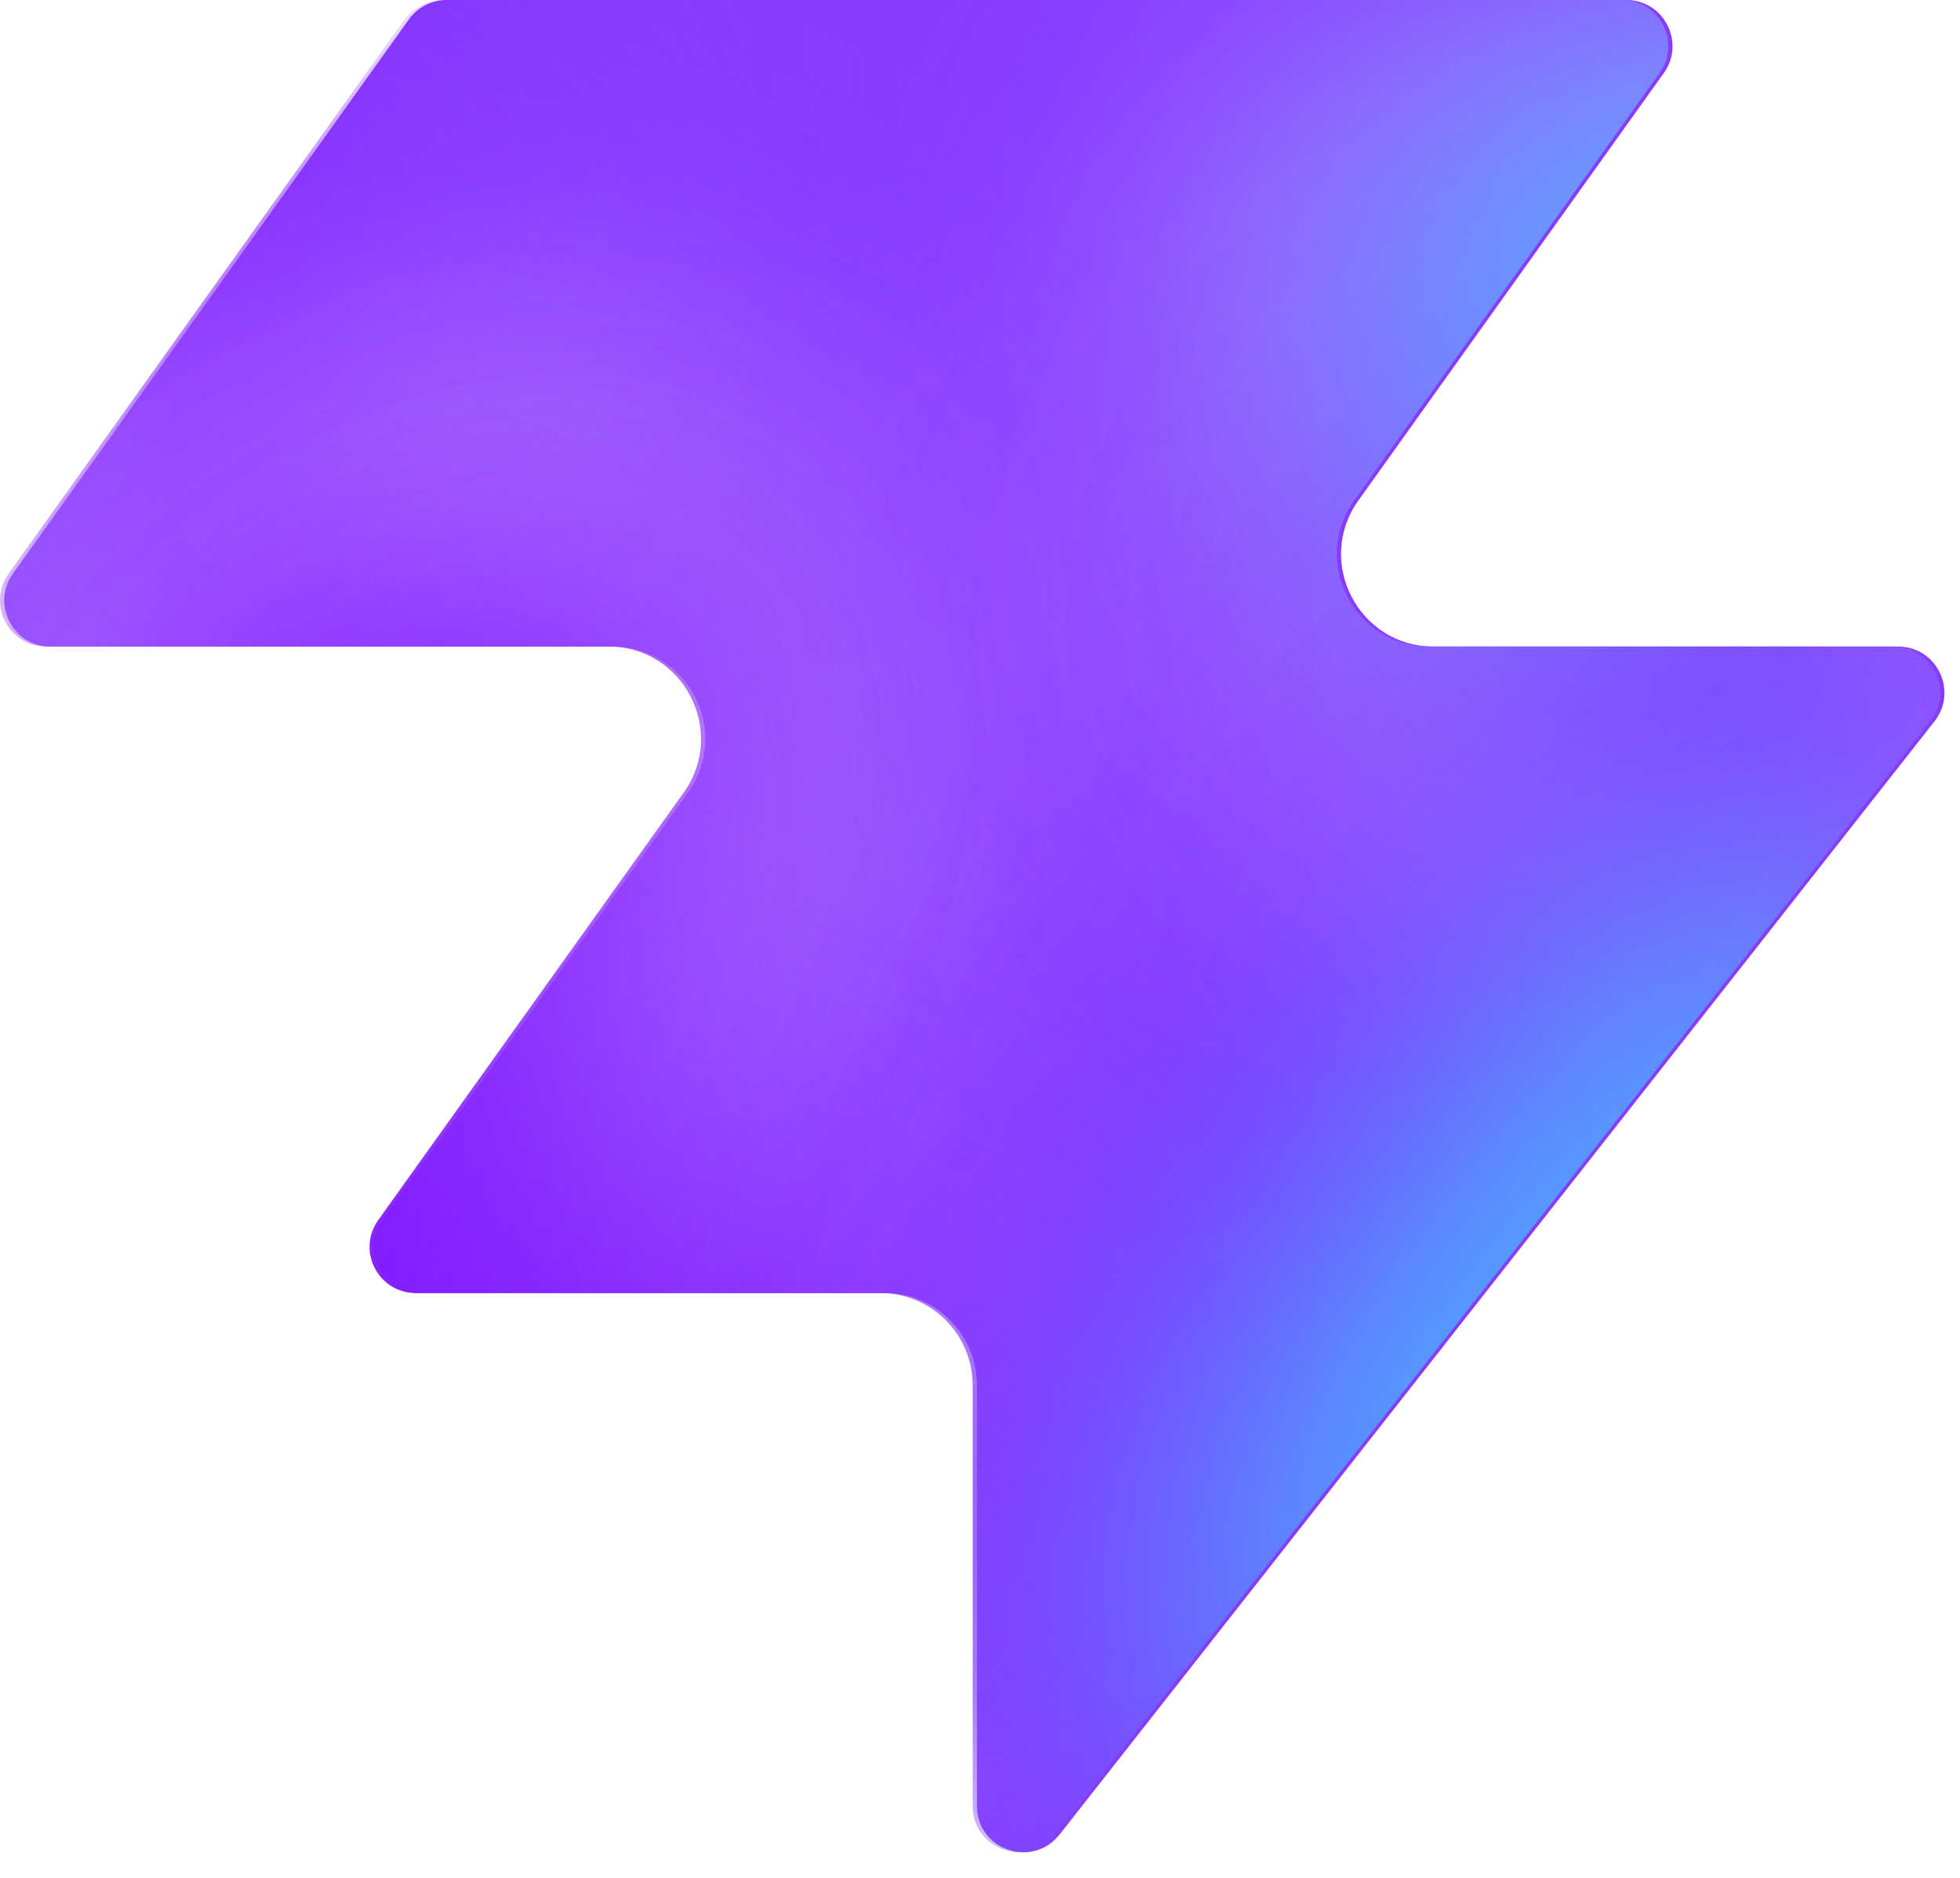
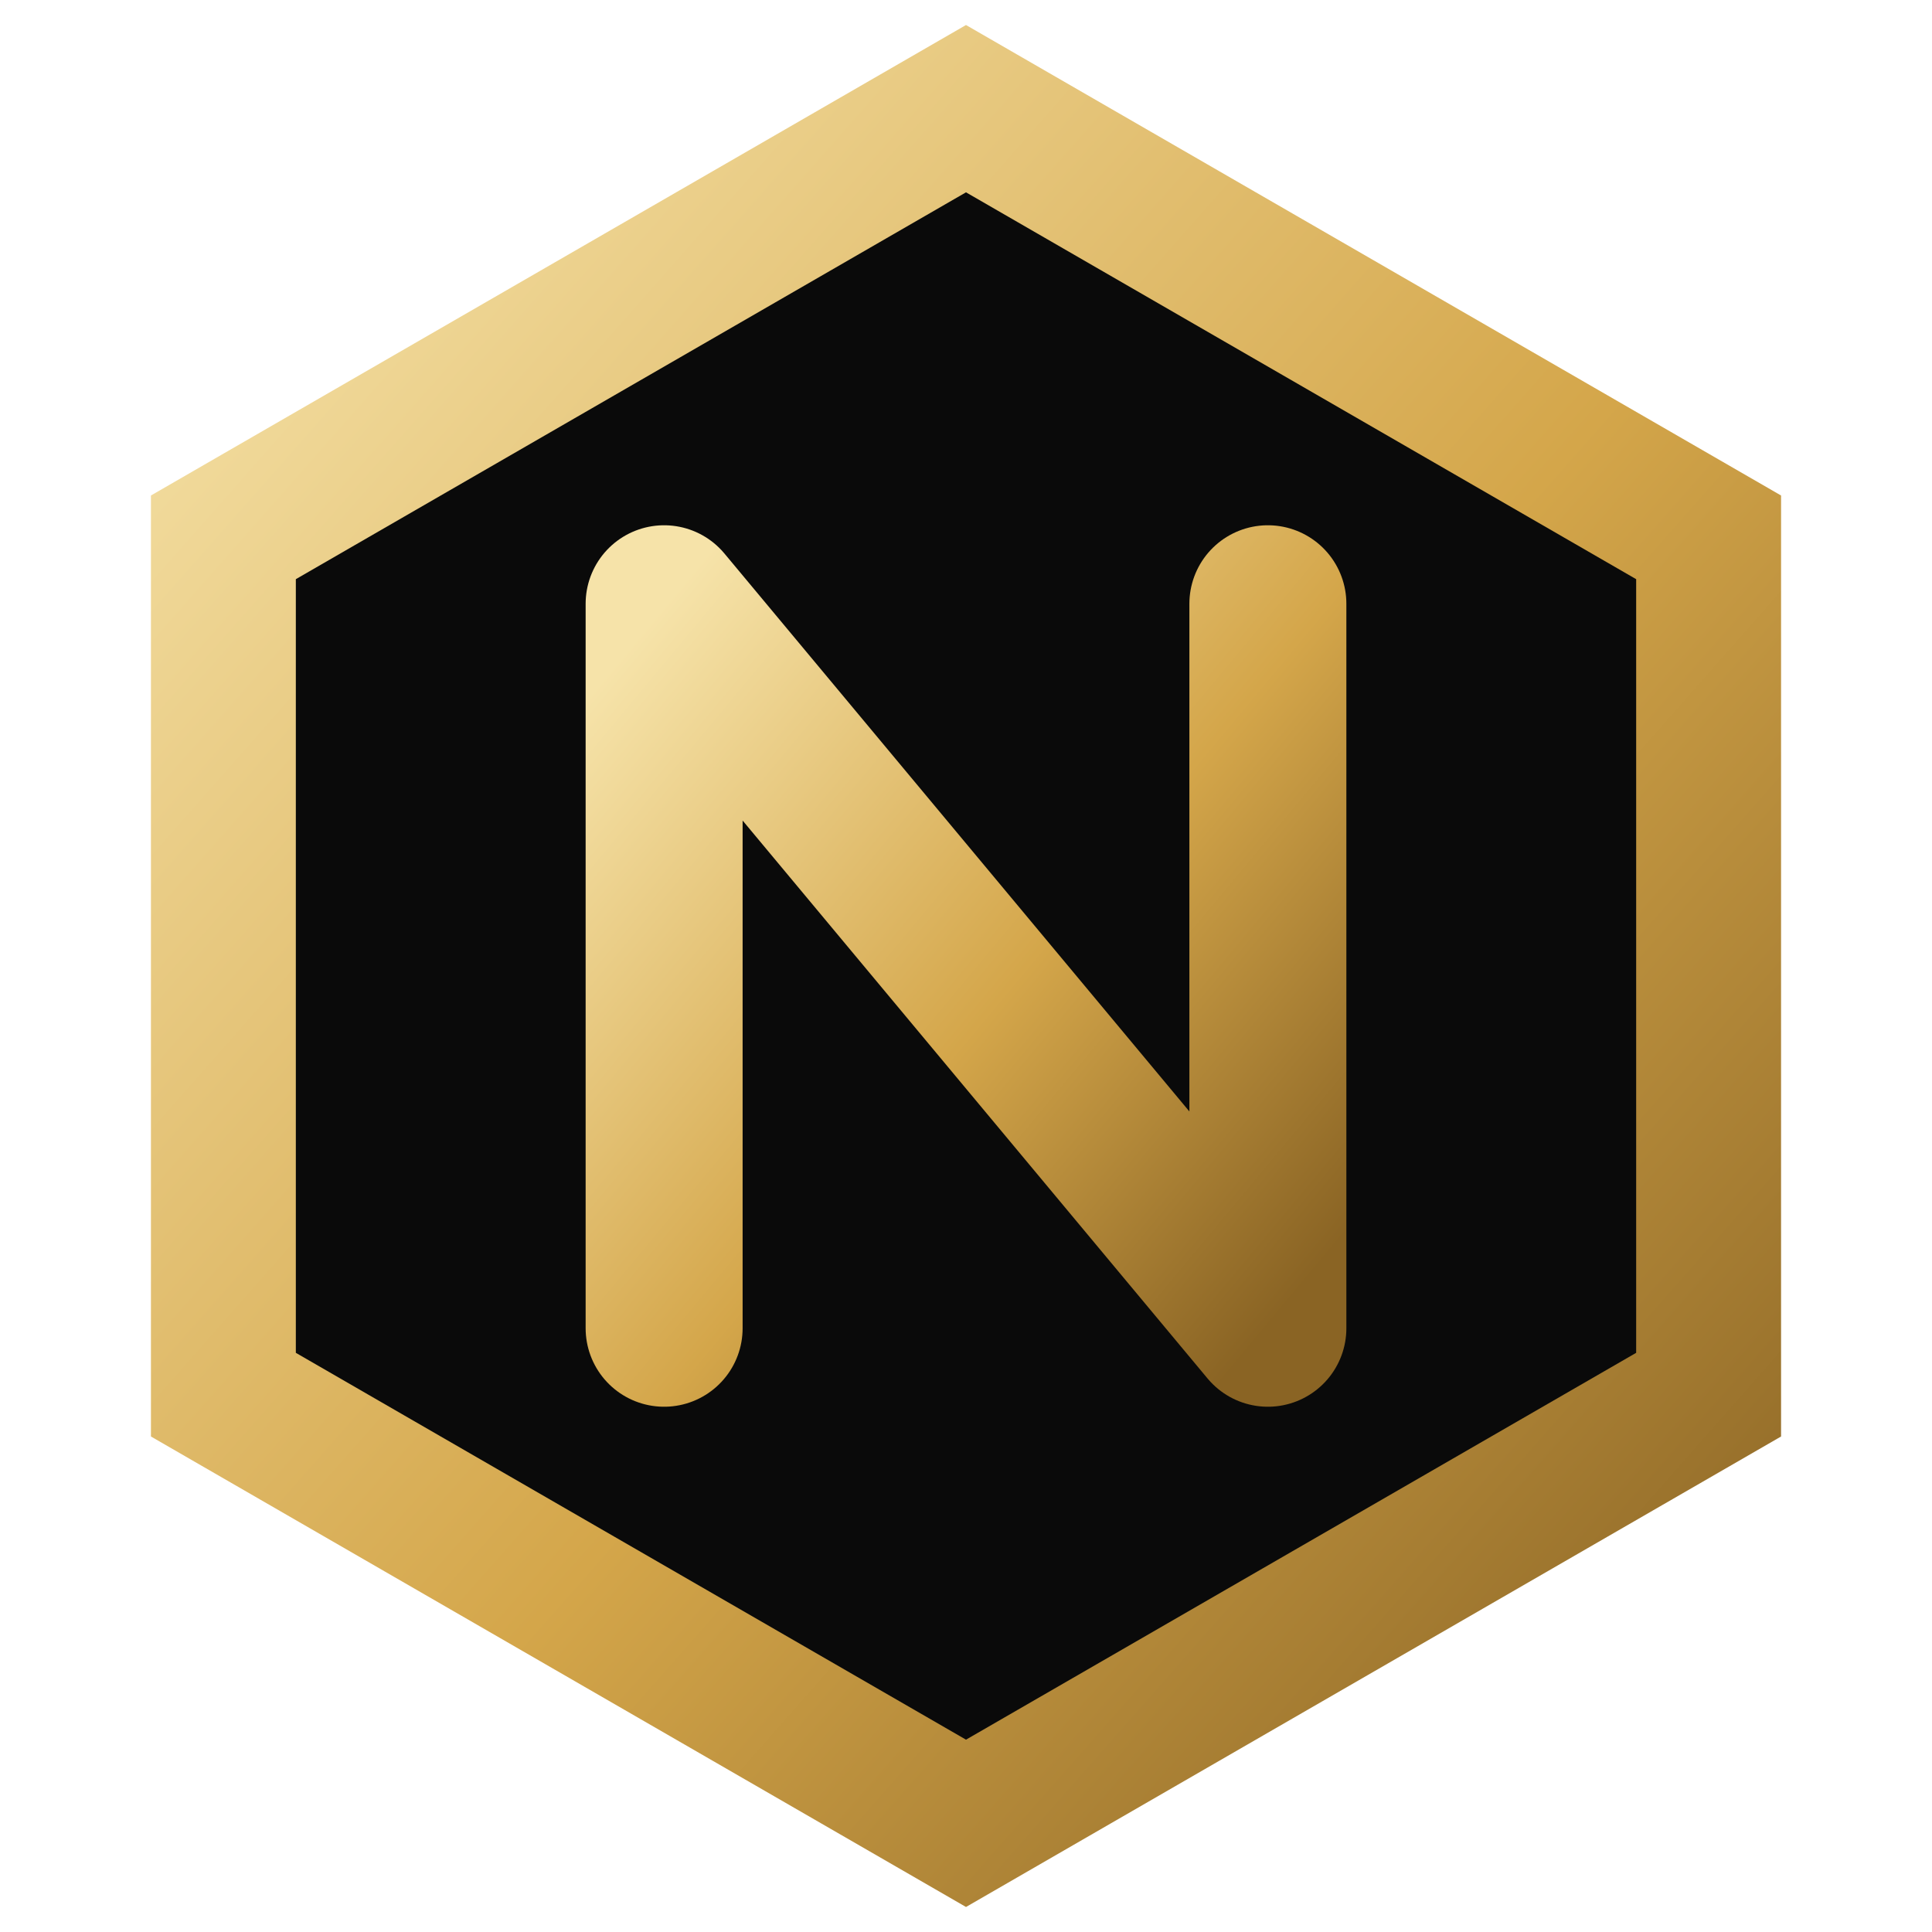
- <svg xmlns="http://www.w3.org/2000/svg" width="48" height="46" fill="none" viewBox="0 0 48 46">
-   <path fill="#863bff" d="M25.946 44.938c-.664.845-2.021.375-2.021-.698V33.937a2.26 2.26 0 0 0-2.262-2.262H10.287c-.92 0-1.456-1.04-.92-1.788l7.48-10.471c1.07-1.497 0-3.578-1.842-3.578H1.237c-.92 0-1.456-1.04-.92-1.788L10.013.474c.214-.297.556-.474.92-.474h28.894c.92 0 1.456 1.04.92 1.788l-7.48 10.471c-1.07 1.498 0 3.579 1.842 3.579h11.377c.943 0 1.473 1.088.89 1.83L25.947 44.94z" style="fill:#863bff;fill:color(display-p3 .525 .23 1);fill-opacity:1" />
-   <mask id="a" width="48" height="46" x="0" y="0" maskUnits="userSpaceOnUse" style="mask-type:alpha">
-     <path fill="#000" d="M25.842 44.938c-.664.844-2.021.375-2.021-.698V33.937a2.26 2.26 0 0 0-2.262-2.262H10.183c-.92 0-1.456-1.04-.92-1.788l7.48-10.471c1.07-1.498 0-3.579-1.842-3.579H1.133c-.92 0-1.456-1.04-.92-1.787L9.91.473c.214-.297.556-.474.92-.474h28.894c.92 0 1.456 1.04.92 1.788l-7.48 10.471c-1.07 1.498 0 3.578 1.842 3.578h11.377c.943 0 1.473 1.088.89 1.832L25.843 44.94z" style="fill:#000;fill-opacity:1" />
-   </mask>
-   <g mask="url(#a)">
-     <g filter="url(#b)">
-       <ellipse cx="5.508" cy="14.704" fill="#ede6ff" rx="5.508" ry="14.704" style="fill:#ede6ff;fill:color(display-p3 .927 .903 1);fill-opacity:1" transform="matrix(.00324 1 1 -.00324 -4.47 31.516)" />
-     </g>
-     <g filter="url(#c)">
-       <ellipse cx="10.399" cy="29.851" fill="#ede6ff" rx="10.399" ry="29.851" style="fill:#ede6ff;fill:color(display-p3 .927 .903 1);fill-opacity:1" transform="matrix(.00324 1 1 -.00324 -39.328 7.883)" />
-     </g>
-     <g filter="url(#d)">
-       <ellipse cx="5.508" cy="30.487" fill="#7e14ff" rx="5.508" ry="30.487" style="fill:#7e14ff;fill:color(display-p3 .492 .077 1);fill-opacity:1" transform="rotate(89.814 -25.913 -14.639)scale(1 -1)" />
-     </g>
-     <g filter="url(#e)">
-       <ellipse cx="5.508" cy="30.599" fill="#7e14ff" rx="5.508" ry="30.599" style="fill:#7e14ff;fill:color(display-p3 .492 .077 1);fill-opacity:1" transform="rotate(89.814 -32.644 -3.334)scale(1 -1)" />
-     </g>
-     <g filter="url(#f)">
-       <ellipse cx="5.508" cy="30.599" fill="#7e14ff" rx="5.508" ry="30.599" style="fill:#7e14ff;fill:color(display-p3 .492 .077 1);fill-opacity:1" transform="matrix(.00324 1 1 -.00324 -34.34 30.47)" />
-     </g>
-     <g filter="url(#g)">
-       <ellipse cx="14.072" cy="22.078" fill="#ede6ff" rx="14.072" ry="22.078" style="fill:#ede6ff;fill:color(display-p3 .927 .903 1);fill-opacity:1" transform="rotate(93.35 24.506 48.493)scale(-1 1)" />
-     </g>
-     <g filter="url(#h)">
-       <ellipse cx="3.47" cy="21.501" fill="#7e14ff" rx="3.47" ry="21.501" style="fill:#7e14ff;fill:color(display-p3 .492 .077 1);fill-opacity:1" transform="rotate(89.009 28.708 47.59)scale(-1 1)" />
-     </g>
-     <g filter="url(#i)">
-       <ellipse cx="3.47" cy="21.501" fill="#7e14ff" rx="3.47" ry="21.501" style="fill:#7e14ff;fill:color(display-p3 .492 .077 1);fill-opacity:1" transform="rotate(89.009 28.708 47.59)scale(-1 1)" />
-     </g>
-     <g filter="url(#j)">
-       <ellipse cx=".387" cy="8.972" fill="#7e14ff" rx="4.407" ry="29.108" style="fill:#7e14ff;fill:color(display-p3 .492 .077 1);fill-opacity:1" transform="rotate(39.51 .387 8.972)" />
-     </g>
-     <g filter="url(#k)">
-       <ellipse cx="47.523" cy="-6.092" fill="#7e14ff" rx="4.407" ry="29.108" style="fill:#7e14ff;fill:color(display-p3 .492 .077 1);fill-opacity:1" transform="rotate(37.892 47.523 -6.092)" />
-     </g>
-     <g filter="url(#l)">
-       <ellipse cx="41.412" cy="6.333" fill="#47bfff" rx="5.971" ry="9.665" style="fill:#47bfff;fill:color(display-p3 .28 .748 1);fill-opacity:1" transform="rotate(37.892 41.412 6.333)" />
-     </g>
-     <g filter="url(#m)">
-       <ellipse cx="-1.879" cy="38.332" fill="#7e14ff" rx="4.407" ry="29.108" style="fill:#7e14ff;fill:color(display-p3 .492 .077 1);fill-opacity:1" transform="rotate(37.892 -1.88 38.332)" />
-     </g>
-     <g filter="url(#n)">
-       <ellipse cx="-1.879" cy="38.332" fill="#7e14ff" rx="4.407" ry="29.108" style="fill:#7e14ff;fill:color(display-p3 .492 .077 1);fill-opacity:1" transform="rotate(37.892 -1.88 38.332)" />
-     </g>
-     <g filter="url(#o)">
-       <ellipse cx="35.651" cy="29.907" fill="#7e14ff" rx="4.407" ry="29.108" style="fill:#7e14ff;fill:color(display-p3 .492 .077 1);fill-opacity:1" transform="rotate(37.892 35.651 29.907)" />
-     </g>
-     <g filter="url(#p)">
-       <ellipse cx="38.418" cy="32.4" fill="#47bfff" rx="5.971" ry="15.297" style="fill:#47bfff;fill:color(display-p3 .28 .748 1);fill-opacity:1" transform="rotate(37.892 38.418 32.4)" />
-     </g>
-   </g>
+ <svg xmlns="http://www.w3.org/2000/svg" viewBox="0 0 32 32">
  <defs>
-     <filter id="b" width="60.045" height="41.654" x="-19.77" y="16.149" color-interpolation-filters="sRGB" filterUnits="userSpaceOnUse">
-       <feFlood flood-opacity="0" result="BackgroundImageFix" />
-       <feBlend in="SourceGraphic" in2="BackgroundImageFix" result="shape" />
-       <feGaussianBlur result="effect1_foregroundBlur_2002_17158" stdDeviation="7.659" />
-     </filter>
-     <filter id="c" width="90.34" height="51.437" x="-54.613" y="-7.533" color-interpolation-filters="sRGB" filterUnits="userSpaceOnUse">
-       <feFlood flood-opacity="0" result="BackgroundImageFix" />
-       <feBlend in="SourceGraphic" in2="BackgroundImageFix" result="shape" />
-       <feGaussianBlur result="effect1_foregroundBlur_2002_17158" stdDeviation="7.659" />
-     </filter>
-     <filter id="d" width="79.355" height="29.4" x="-49.64" y="2.03" color-interpolation-filters="sRGB" filterUnits="userSpaceOnUse">
-       <feFlood flood-opacity="0" result="BackgroundImageFix" />
-       <feBlend in="SourceGraphic" in2="BackgroundImageFix" result="shape" />
-       <feGaussianBlur result="effect1_foregroundBlur_2002_17158" stdDeviation="4.596" />
-     </filter>
-     <filter id="e" width="79.579" height="29.4" x="-45.045" y="20.029" color-interpolation-filters="sRGB" filterUnits="userSpaceOnUse">
-       <feFlood flood-opacity="0" result="BackgroundImageFix" />
-       <feBlend in="SourceGraphic" in2="BackgroundImageFix" result="shape" />
-       <feGaussianBlur result="effect1_foregroundBlur_2002_17158" stdDeviation="4.596" />
-     </filter>
-     <filter id="f" width="79.579" height="29.4" x="-43.513" y="21.178" color-interpolation-filters="sRGB" filterUnits="userSpaceOnUse">
-       <feFlood flood-opacity="0" result="BackgroundImageFix" />
-       <feBlend in="SourceGraphic" in2="BackgroundImageFix" result="shape" />
-       <feGaussianBlur result="effect1_foregroundBlur_2002_17158" stdDeviation="4.596" />
-     </filter>
-     <filter id="g" width="74.749" height="58.852" x="15.756" y="-17.901" color-interpolation-filters="sRGB" filterUnits="userSpaceOnUse">
-       <feFlood flood-opacity="0" result="BackgroundImageFix" />
-       <feBlend in="SourceGraphic" in2="BackgroundImageFix" result="shape" />
-       <feGaussianBlur result="effect1_foregroundBlur_2002_17158" stdDeviation="7.659" />
-     </filter>
-     <filter id="h" width="61.377" height="25.362" x="23.548" y="2.284" color-interpolation-filters="sRGB" filterUnits="userSpaceOnUse">
-       <feFlood flood-opacity="0" result="BackgroundImageFix" />
-       <feBlend in="SourceGraphic" in2="BackgroundImageFix" result="shape" />
-       <feGaussianBlur result="effect1_foregroundBlur_2002_17158" stdDeviation="4.596" />
-     </filter>
-     <filter id="i" width="61.377" height="25.362" x="23.548" y="2.284" color-interpolation-filters="sRGB" filterUnits="userSpaceOnUse">
-       <feFlood flood-opacity="0" result="BackgroundImageFix" />
-       <feBlend in="SourceGraphic" in2="BackgroundImageFix" result="shape" />
-       <feGaussianBlur result="effect1_foregroundBlur_2002_17158" stdDeviation="4.596" />
-     </filter>
-     <filter id="j" width="56.045" height="63.649" x="-27.636" y="-22.853" color-interpolation-filters="sRGB" filterUnits="userSpaceOnUse">
-       <feFlood flood-opacity="0" result="BackgroundImageFix" />
-       <feBlend in="SourceGraphic" in2="BackgroundImageFix" result="shape" />
-       <feGaussianBlur result="effect1_foregroundBlur_2002_17158" stdDeviation="4.596" />
-     </filter>
-     <filter id="k" width="54.814" height="64.646" x="20.116" y="-38.415" color-interpolation-filters="sRGB" filterUnits="userSpaceOnUse">
-       <feFlood flood-opacity="0" result="BackgroundImageFix" />
-       <feBlend in="SourceGraphic" in2="BackgroundImageFix" result="shape" />
-       <feGaussianBlur result="effect1_foregroundBlur_2002_17158" stdDeviation="4.596" />
-     </filter>
-     <filter id="l" width="33.541" height="35.313" x="24.641" y="-11.323" color-interpolation-filters="sRGB" filterUnits="userSpaceOnUse">
-       <feFlood flood-opacity="0" result="BackgroundImageFix" />
-       <feBlend in="SourceGraphic" in2="BackgroundImageFix" result="shape" />
-       <feGaussianBlur result="effect1_foregroundBlur_2002_17158" stdDeviation="4.596" />
-     </filter>
-     <filter id="m" width="54.814" height="64.646" x="-29.286" y="6.009" color-interpolation-filters="sRGB" filterUnits="userSpaceOnUse">
-       <feFlood flood-opacity="0" result="BackgroundImageFix" />
-       <feBlend in="SourceGraphic" in2="BackgroundImageFix" result="shape" />
-       <feGaussianBlur result="effect1_foregroundBlur_2002_17158" stdDeviation="4.596" />
-     </filter>
-     <filter id="n" width="54.814" height="64.646" x="-29.286" y="6.009" color-interpolation-filters="sRGB" filterUnits="userSpaceOnUse">
-       <feFlood flood-opacity="0" result="BackgroundImageFix" />
-       <feBlend in="SourceGraphic" in2="BackgroundImageFix" result="shape" />
-       <feGaussianBlur result="effect1_foregroundBlur_2002_17158" stdDeviation="4.596" />
-     </filter>
-     <filter id="o" width="54.814" height="64.646" x="8.244" y="-2.416" color-interpolation-filters="sRGB" filterUnits="userSpaceOnUse">
-       <feFlood flood-opacity="0" result="BackgroundImageFix" />
-       <feBlend in="SourceGraphic" in2="BackgroundImageFix" result="shape" />
-       <feGaussianBlur result="effect1_foregroundBlur_2002_17158" stdDeviation="4.596" />
-     </filter>
-     <filter id="p" width="39.409" height="43.623" x="18.713" y="10.588" color-interpolation-filters="sRGB" filterUnits="userSpaceOnUse">
-       <feFlood flood-opacity="0" result="BackgroundImageFix" />
-       <feBlend in="SourceGraphic" in2="BackgroundImageFix" result="shape" />
-       <feGaussianBlur result="effect1_foregroundBlur_2002_17158" stdDeviation="4.596" />
-     </filter>
+     <linearGradient id="gold" x1="0" y1="0" x2="1" y2="1">
+       <stop offset="0%" stop-color="#f6e3a9" />
+       <stop offset="55%" stop-color="#d4a64a" />
+       <stop offset="100%" stop-color="#8a6424" />
+     </linearGradient>
  </defs>
+   <path d="M16 1.8 28.3 8.9v14.2L16 30.2 3.7 23.1V8.9Z" fill="#0a0a0a" stroke="url(#gold)" stroke-width="2.4" />
+   <path d="M11 22V10l10 12V10" fill="none" stroke="url(#gold)" stroke-width="2.6" stroke-linecap="round" stroke-linejoin="round" />
</svg>
